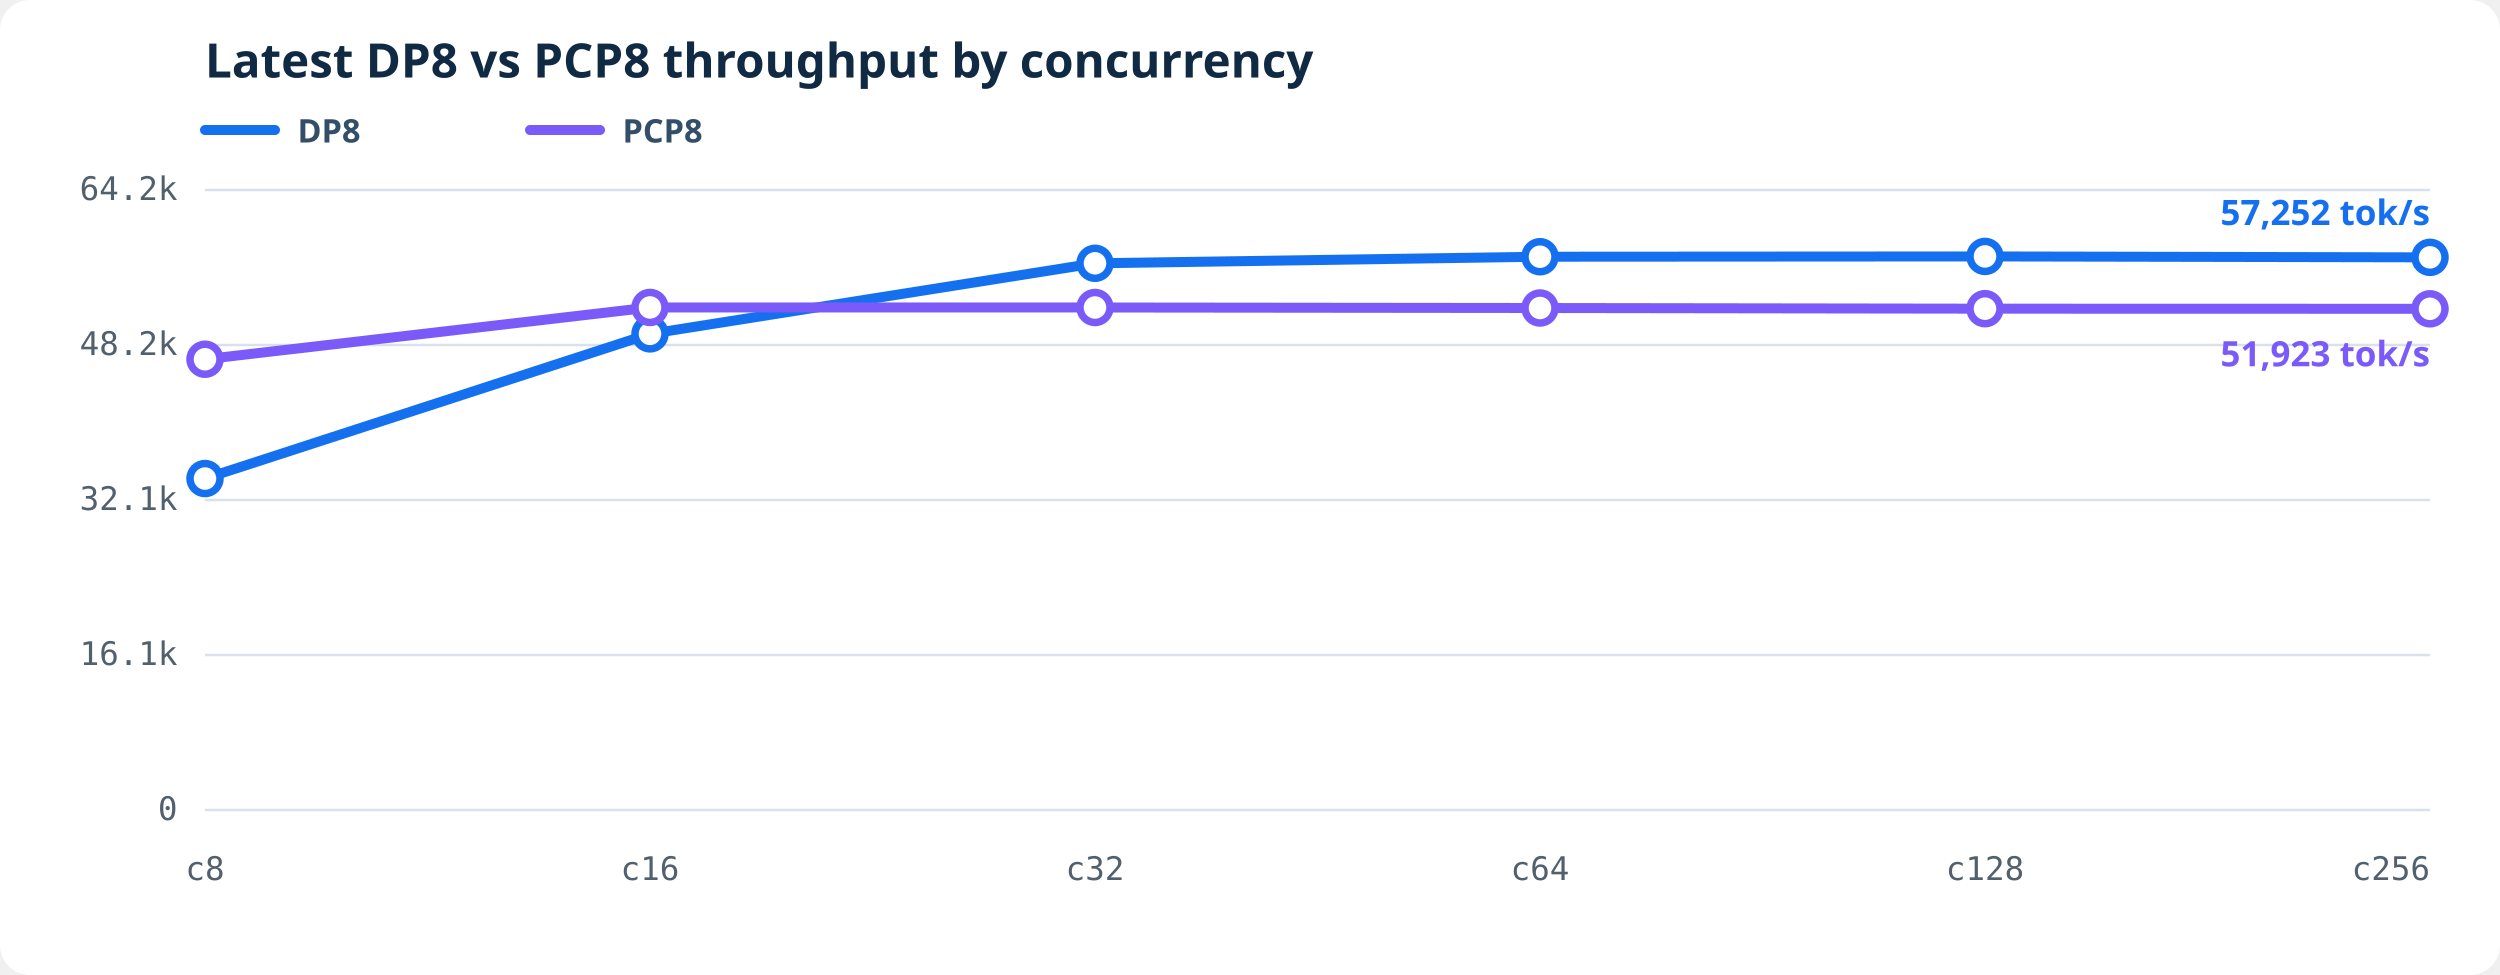
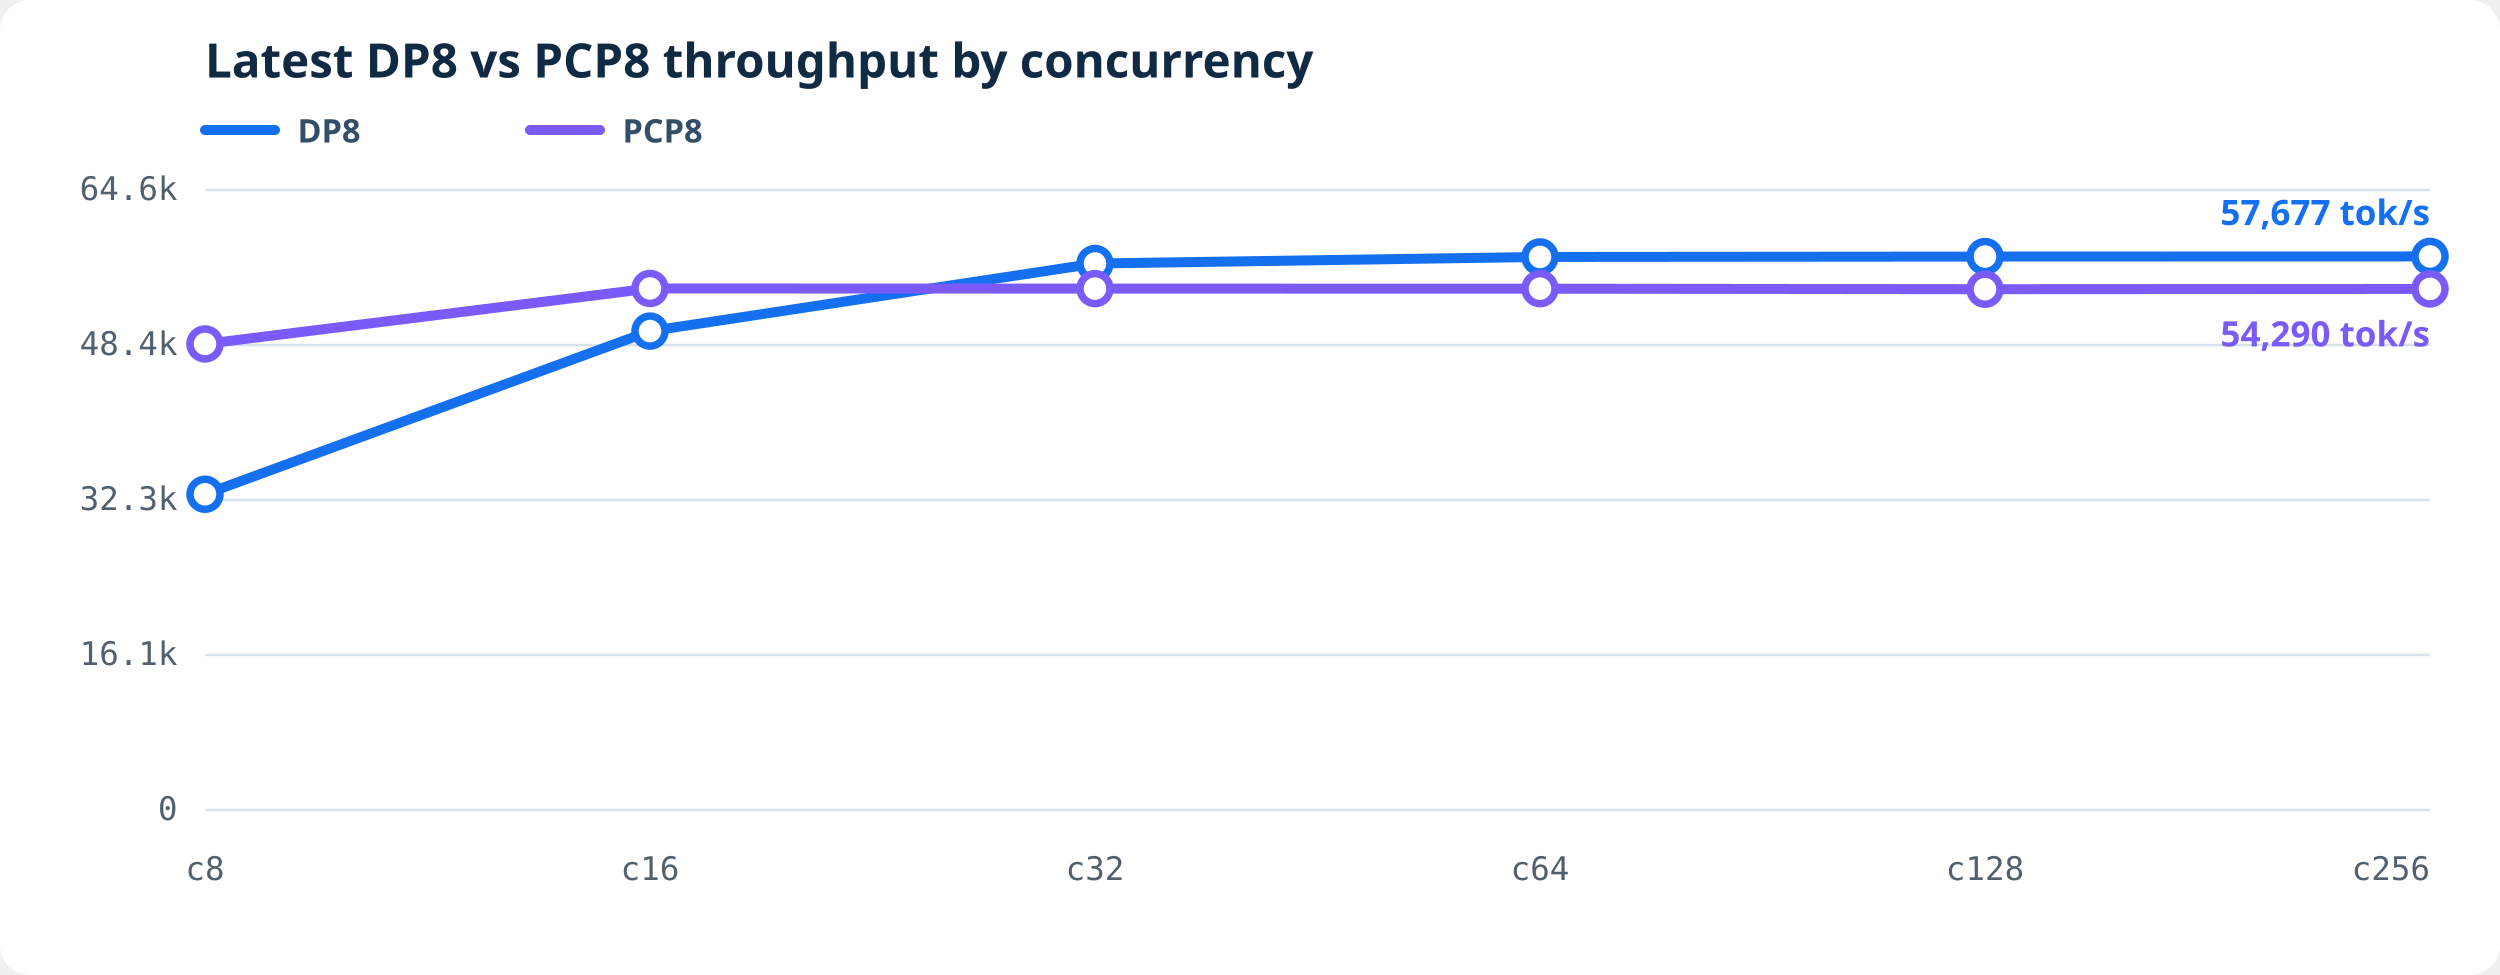
<svg xmlns="http://www.w3.org/2000/svg" viewBox="0 0 1000 390" role="img" aria-labelledby="throughput-title throughput-desc">
  <style>.bg{fill:#fff}.grid{stroke:#d9e2ec;stroke-width:1}.axis{fill:#52606d;font:13px ui-monospace,SFMono-Regular,Consolas,monospace}.heading{fill:#102a43;font:600 19px system-ui,sans-serif}.line{fill:none;stroke-width:4;stroke-linejoin:round;stroke-linecap:round}.dot{fill:#fff;stroke-width:3}.latest{stroke-width:3}.legend{fill:#334e68;font:600 13px system-ui,sans-serif}.value{font:600 14px system-ui,sans-serif}</style>
  <rect class="bg" width="1000" height="390" rx="12" />
  <text class="heading" x="82" y="31">Latest DP8 vs PCP8 throughput by concurrency</text>
  <line x1="82" y1="52" x2="110" y2="52" stroke="#1570ef" stroke-width="4" stroke-linecap="round" />
  <text class="legend" x="119" y="57">DP8</text>
  <line x1="212" y1="52" x2="240" y2="52" stroke="#7a5af8" stroke-width="4" stroke-linecap="round" />
  <text class="legend" x="249" y="57">PCP8</text>
  <line class="grid" x1="82" y1="324.00" x2="972" y2="324.00" />
  <text class="axis" text-anchor="end" x="71" y="328.00">0</text>
  <line class="grid" x1="82" y1="262.00" x2="972" y2="262.00" />
  <text class="axis" text-anchor="end" x="71" y="266.00">16.1k</text>
  <line class="grid" x1="82" y1="200.00" x2="972" y2="200.00" />
-   <text class="axis" text-anchor="end" x="71" y="204.00">32.1k</text>
+   <text class="axis" text-anchor="end" x="71" y="204.00">32.3k</text>
  <line class="grid" x1="82" y1="138.00" x2="972" y2="138.00" />
-   <text class="axis" text-anchor="end" x="71" y="142.00">48.2k</text>
+   <text class="axis" text-anchor="end" x="71" y="142.00">48.4k</text>
  <line class="grid" x1="82" y1="76.00" x2="972" y2="76.00" />
-   <text class="axis" text-anchor="end" x="71" y="80.00">64.2k</text>
+   <text class="axis" text-anchor="end" x="71" y="80.00">64.6k</text>
  <text class="axis" text-anchor="middle" x="82.00" y="352">c8</text>
  <text class="axis" text-anchor="middle" x="260.00" y="352">c16</text>
  <text class="axis" text-anchor="middle" x="438.00" y="352">c32</text>
  <text class="axis" text-anchor="middle" x="616.00" y="352">c64</text>
  <text class="axis" text-anchor="middle" x="794.00" y="352">c128</text>
  <text class="axis" text-anchor="end" x="972.00" y="352">c256</text>
-   <polyline class="line" stroke="#1570ef" points="82.00,191.42 260.00,133.54 438.00,105.32 616.00,102.69 794.00,102.57 972.00,102.94" />
-   <circle class="dot" fill="#fff" stroke="#1570ef" cx="82.00" cy="191.42" r="6" />
-   <circle class="dot" fill="#fff" stroke="#1570ef" cx="260.00" cy="133.54" r="6" />
-   <circle class="dot" fill="#fff" stroke="#1570ef" cx="438.00" cy="105.32" r="6" />
-   <circle class="dot" fill="#fff" stroke="#1570ef" cx="616.00" cy="102.69" r="6" />
-   <circle class="dot" fill="#fff" stroke="#1570ef" cx="794.00" cy="102.57" r="6" />
-   <circle class="dot latest" fill="#1570ef" stroke="#1570ef" cx="972.00" cy="102.94" r="6" />
-   <text class="value" fill="#1570ef" text-anchor="end" x="972.00" y="90.00">57,252 tok/s</text>
-   <polyline class="line" stroke="#7a5af8" points="82.00,143.70 260.00,122.98 438.00,123.00 616.00,123.20 794.00,123.47 972.00,123.52" />
-   <circle class="dot" fill="#fff" stroke="#7a5af8" cx="82.00" cy="143.70" r="6" />
-   <circle class="dot" fill="#fff" stroke="#7a5af8" cx="260.00" cy="122.98" r="6" />
-   <circle class="dot" fill="#fff" stroke="#7a5af8" cx="438.00" cy="123.00" r="6" />
-   <circle class="dot" fill="#fff" stroke="#7a5af8" cx="616.00" cy="123.20" r="6" />
-   <circle class="dot" fill="#fff" stroke="#7a5af8" cx="794.00" cy="123.47" r="6" />
-   <circle class="dot latest" fill="#7a5af8" stroke="#7a5af8" cx="972.00" cy="123.52" r="6" />
-   <text class="value" fill="#7a5af8" text-anchor="end" x="972.00" y="146.52">51,923 tok/s</text>
+   <polyline class="line" stroke="#1570ef" points="82.00,197.70 260.00,132.44 438.00,105.40 616.00,102.78 794.00,102.62 972.00,102.57" />
+   <circle class="dot" fill="#fff" stroke="#1570ef" cx="82.00" cy="197.70" r="6" />
+   <circle class="dot" fill="#fff" stroke="#1570ef" cx="260.00" cy="132.44" r="6" />
+   <circle class="dot" fill="#fff" stroke="#1570ef" cx="438.00" cy="105.40" r="6" />
+   <circle class="dot" fill="#fff" stroke="#1570ef" cx="616.00" cy="102.78" r="6" />
+   <circle class="dot" fill="#fff" stroke="#1570ef" cx="794.00" cy="102.62" r="6" />
+   <circle class="dot latest" fill="#1570ef" stroke="#1570ef" cx="972.00" cy="102.57" r="6" />
+   <text class="value" fill="#1570ef" text-anchor="end" x="972.00" y="90.00">57,677 tok/s</text>
+   <polyline class="line" stroke="#7a5af8" points="82.00,137.58 260.00,115.38 438.00,115.44 616.00,115.47 794.00,115.68 972.00,115.57" />
+   <circle class="dot" fill="#fff" stroke="#7a5af8" cx="82.00" cy="137.58" r="6" />
+   <circle class="dot" fill="#fff" stroke="#7a5af8" cx="260.00" cy="115.38" r="6" />
+   <circle class="dot" fill="#fff" stroke="#7a5af8" cx="438.00" cy="115.44" r="6" />
+   <circle class="dot" fill="#fff" stroke="#7a5af8" cx="616.00" cy="115.47" r="6" />
+   <circle class="dot" fill="#fff" stroke="#7a5af8" cx="794.00" cy="115.68" r="6" />
+   <circle class="dot latest" fill="#7a5af8" stroke="#7a5af8" cx="972.00" cy="115.57" r="6" />
+   <text class="value" fill="#7a5af8" text-anchor="end" x="972.00" y="138.57">54,290 tok/s</text>
</svg>
